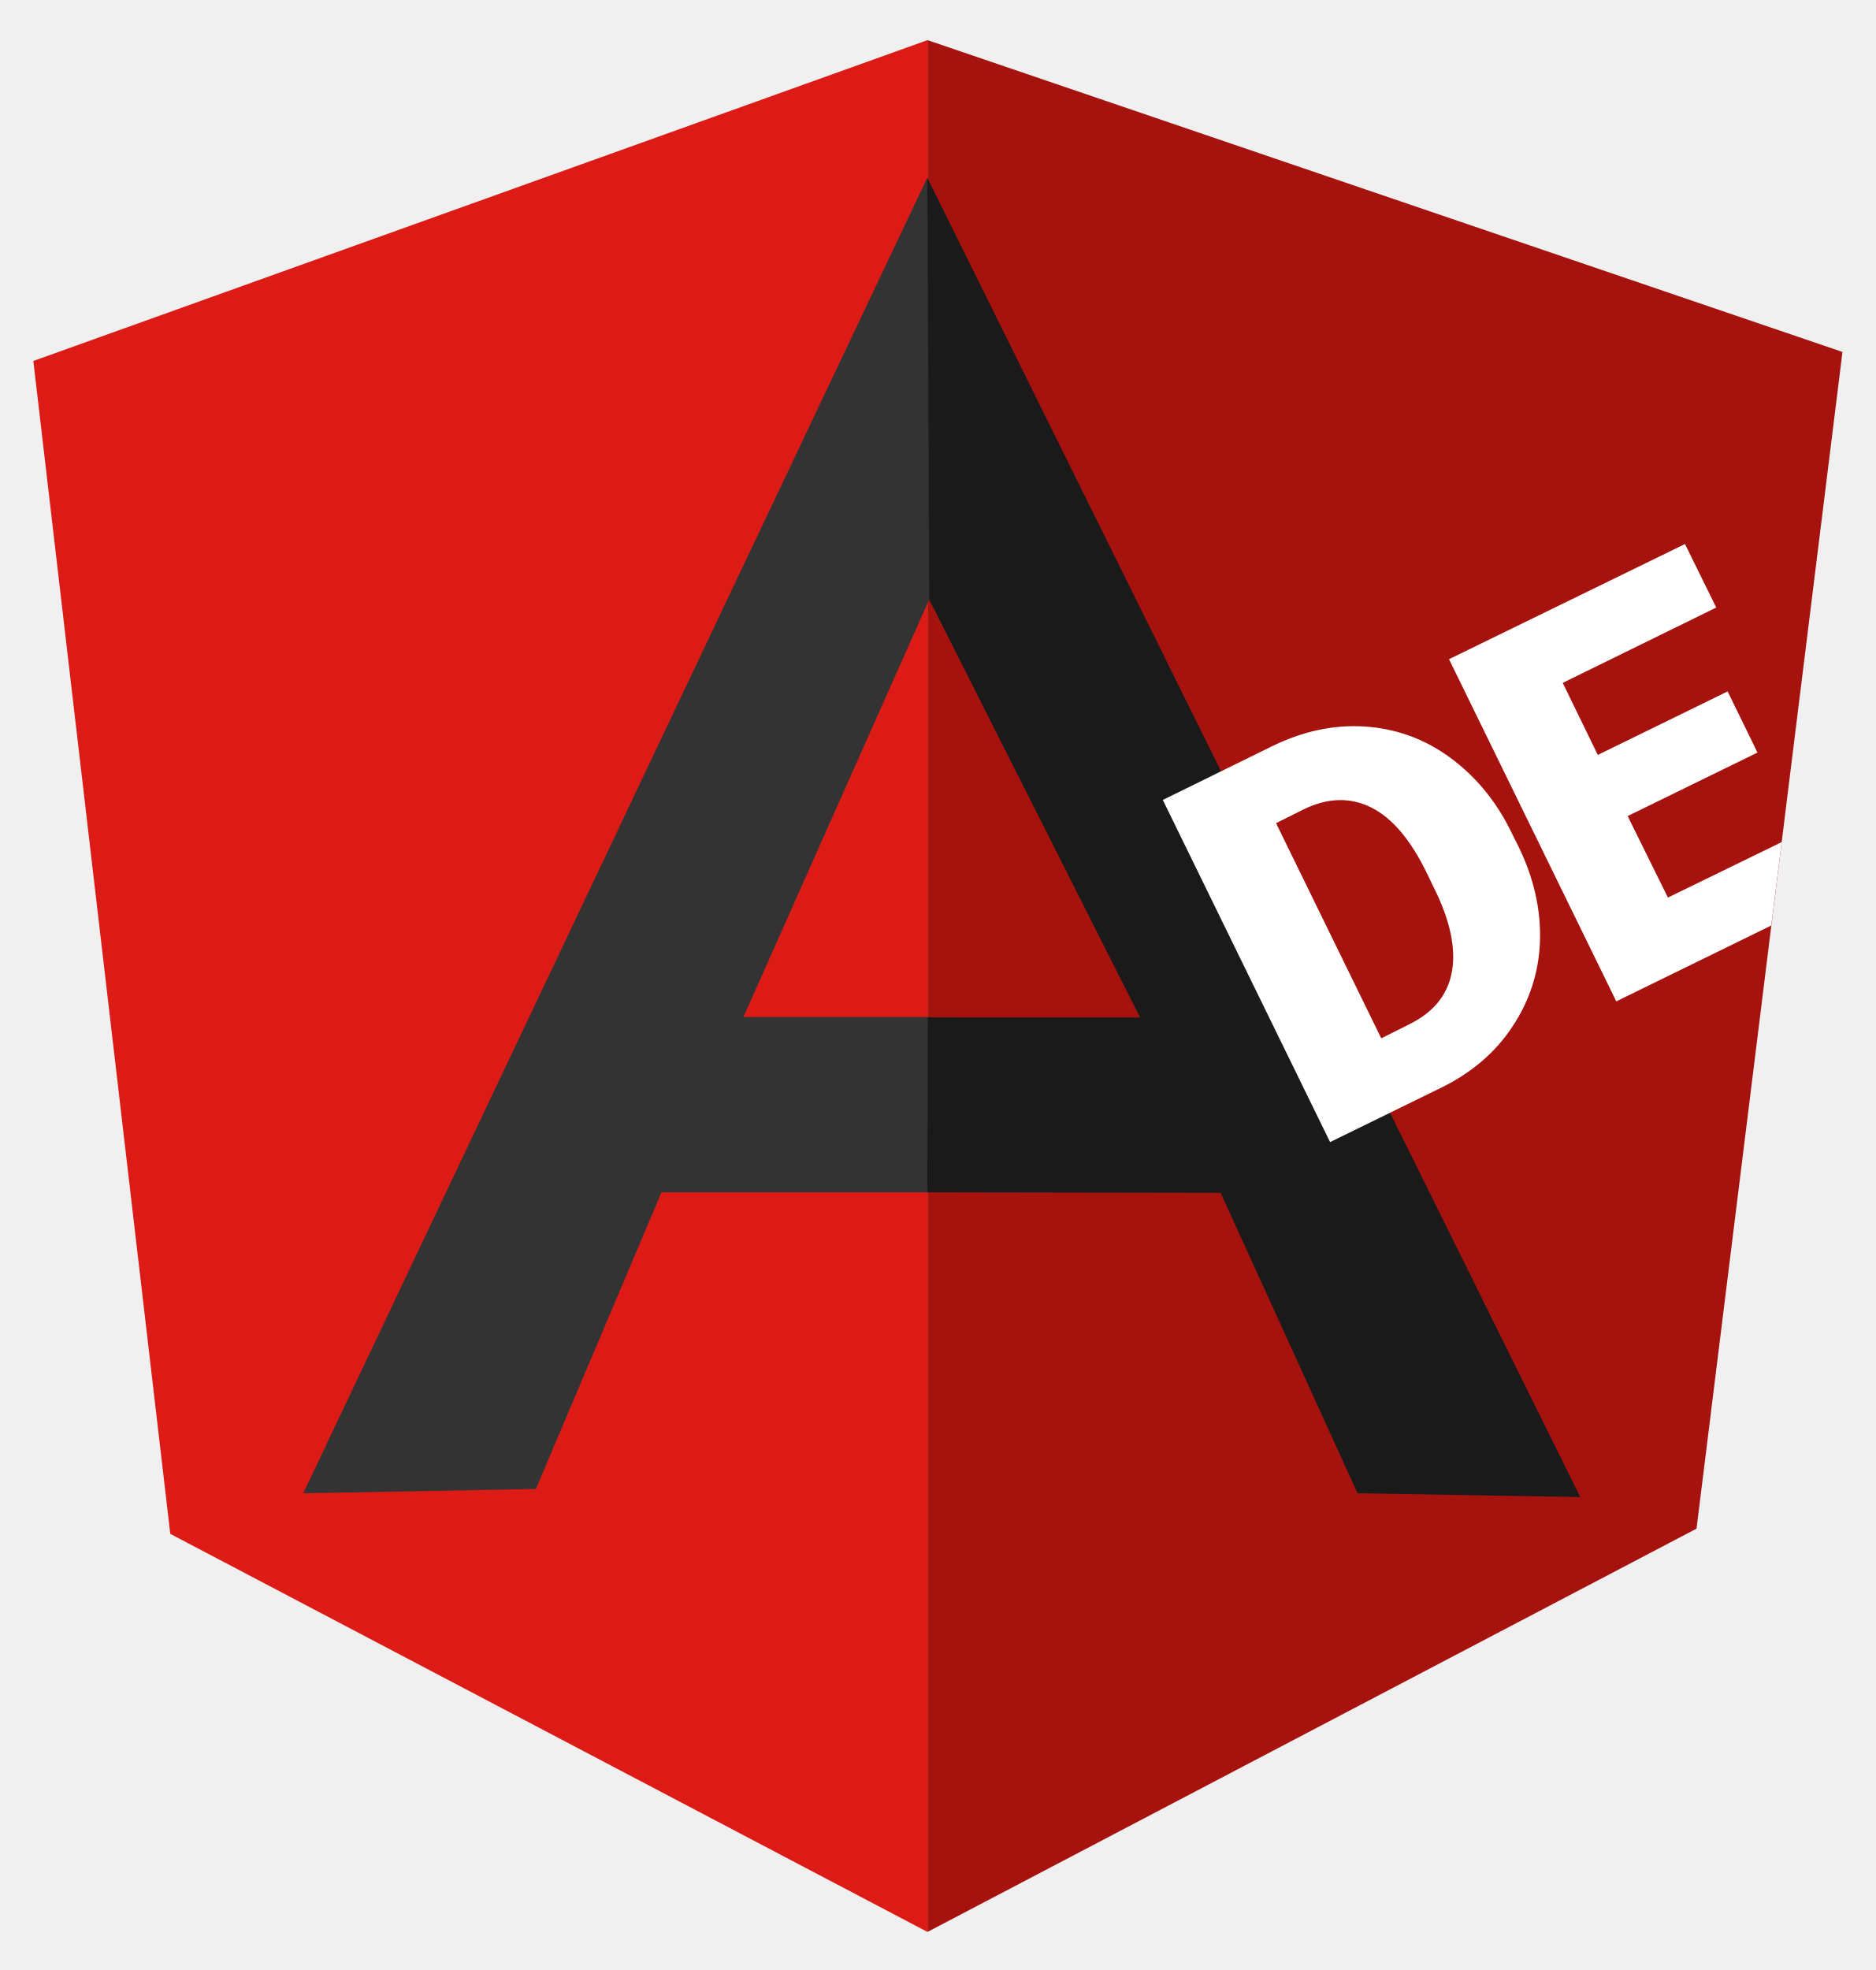
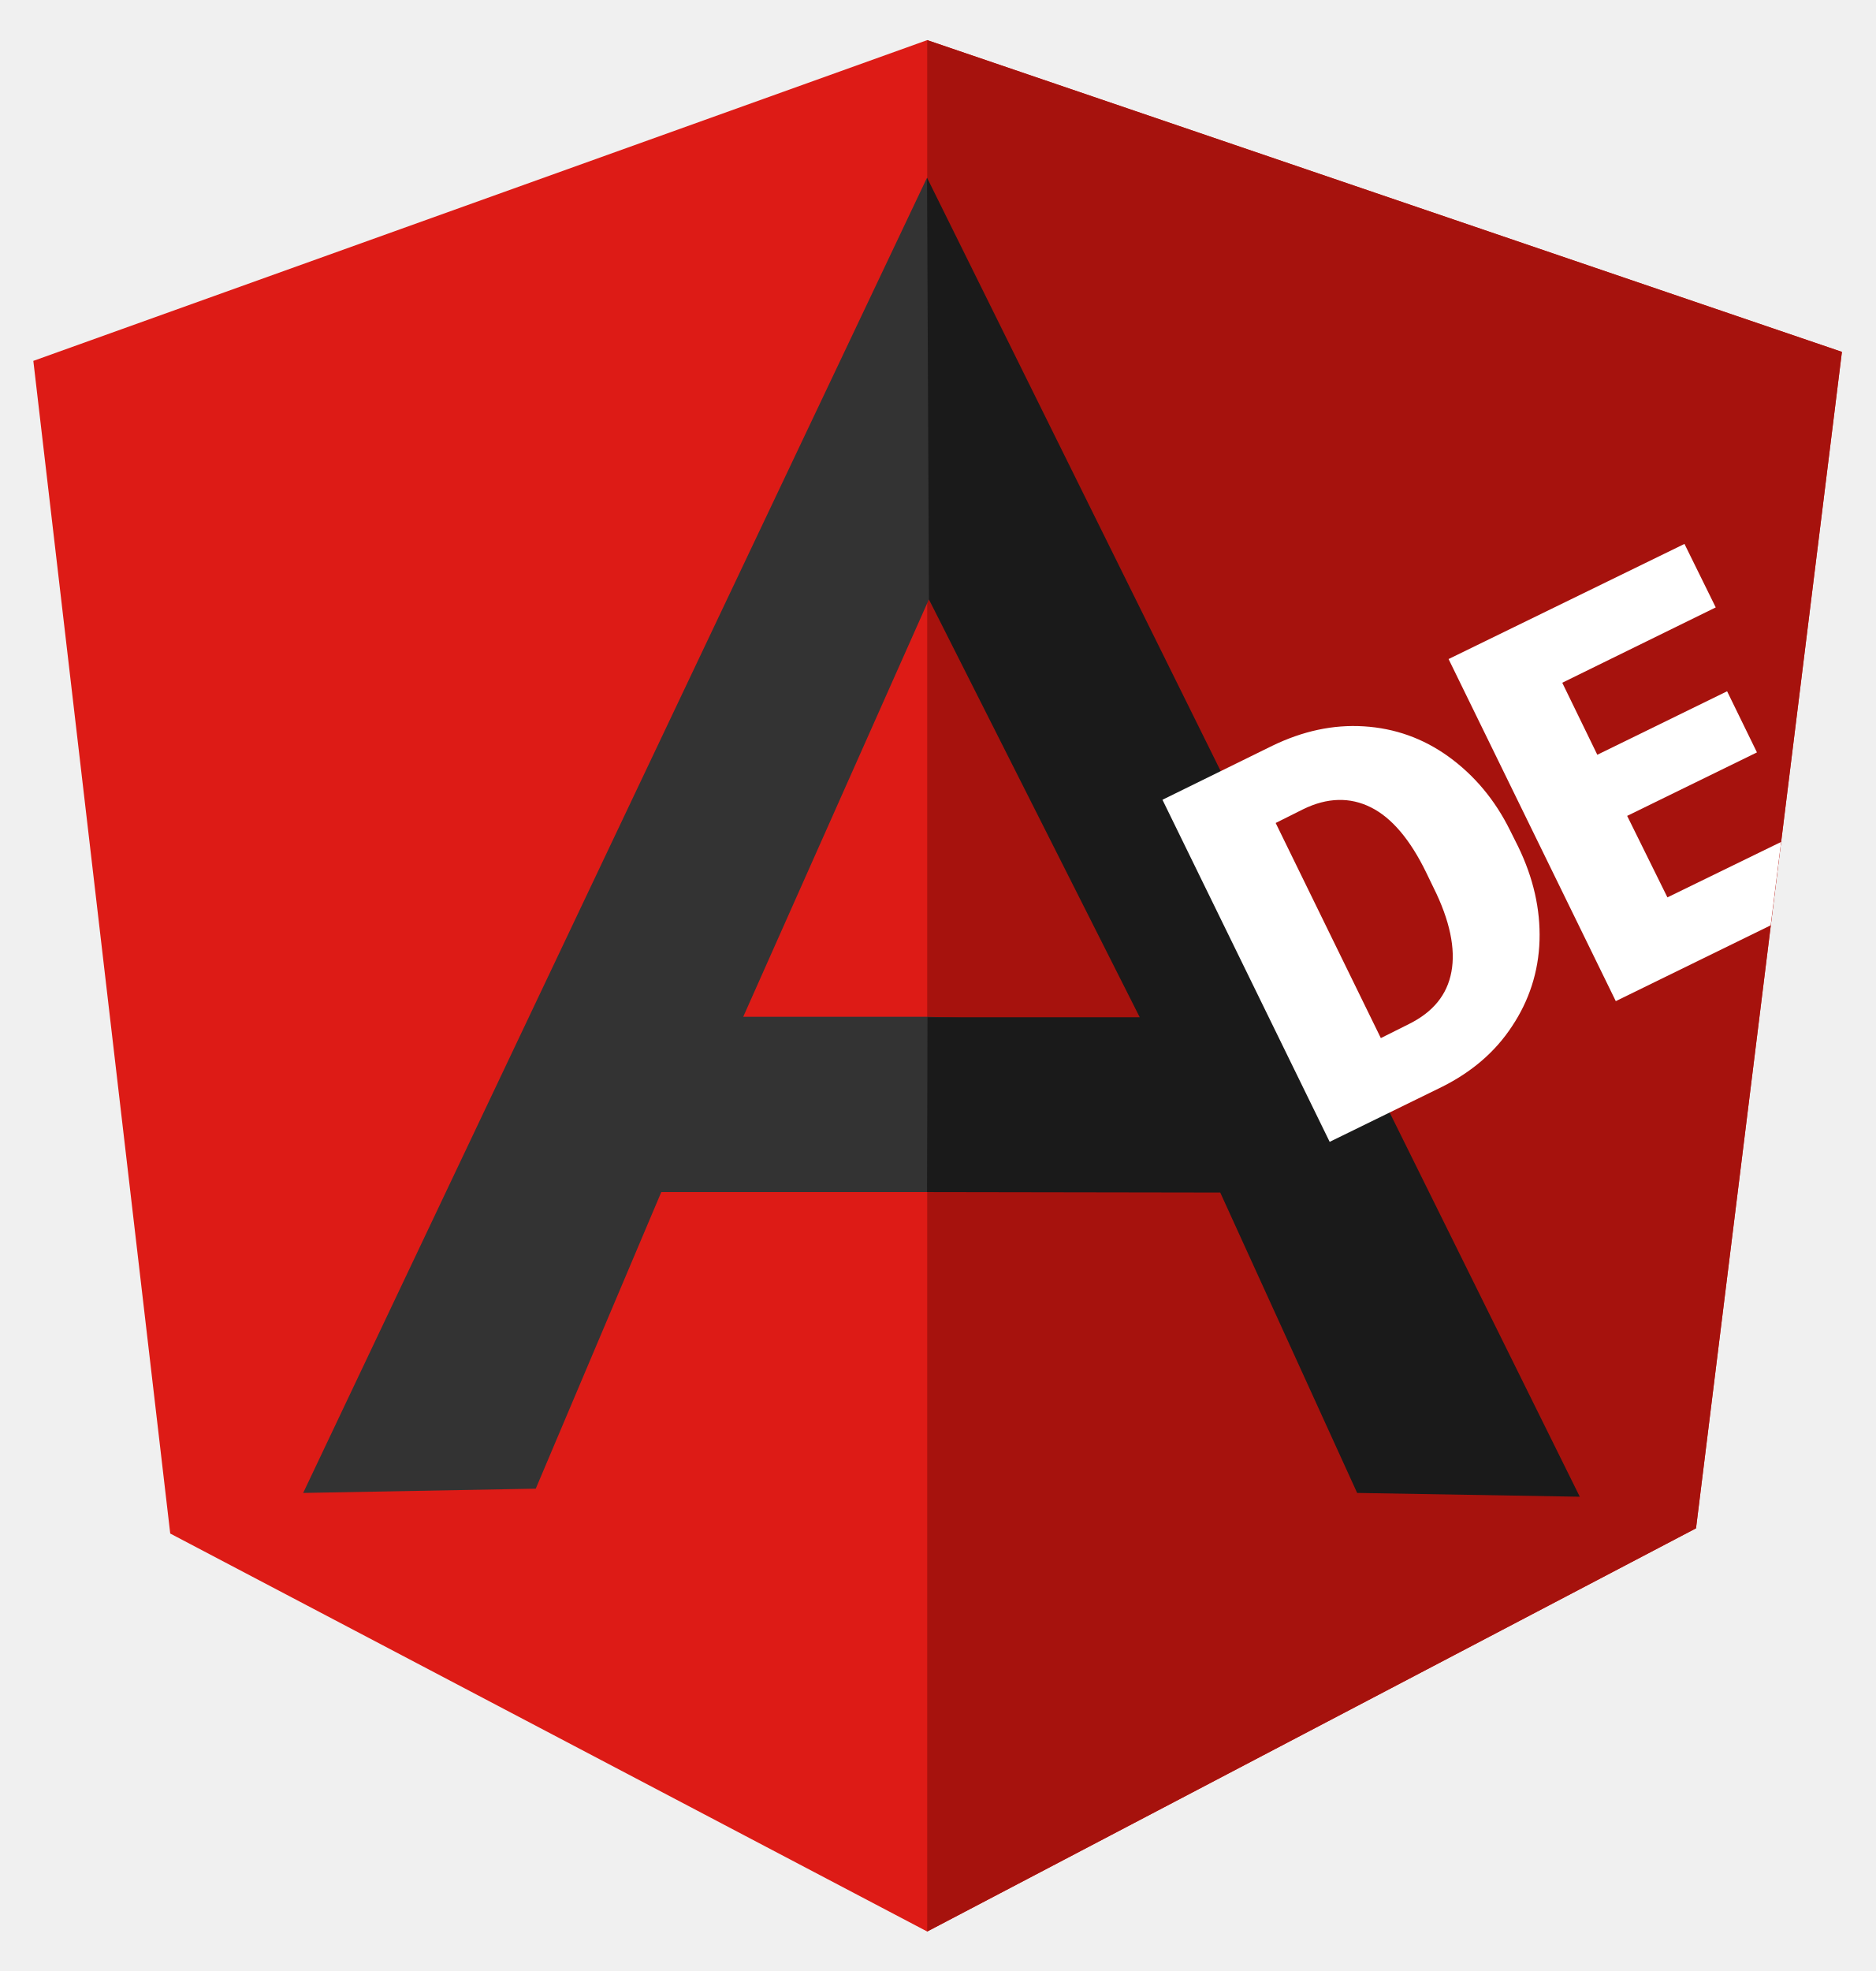
- <svg xmlns="http://www.w3.org/2000/svg" version="1.1" x="0px" y="0px" viewBox="0 0 395.8 415.7" style="enable-background:new 0 0 395.8 415.7;" xml:space="preserve">
-   <style type="text/css">
- 	.st0{fill:#A6120D;}
- 	.st1{fill:#DD1B16;}
- 	.st2{fill:#333333;}
- 	.st3{fill:#1A1A1A;}
- 	.st4{fill:#FFFFFF;}
- </style>
-   <g id="Layer_1">
-     <g id="Angular.DE" transform="translate(-58, -60)">
-       <g id="angular-de-logo" transform="translate(38.13652, 54.06826)">
-         <polygon id="Shape" class="st0" points="408.7,80.2 215.6,14.4 215.6,413.6 377.9,328.5    " />
-         <polygon id="Shape_1_" class="st1" points="26.9,82.1 55.8,329.6 215.6,413.6 215.6,14.4    " />
+ <svg xmlns="http://www.w3.org/2000/svg" width="100%" height="100%" viewBox="0 0 396 416" version="1.1" xml:space="preserve" style="fill-rule:evenodd;clip-rule:evenodd;stroke-linejoin:round;stroke-miterlimit:2;">
+   <g transform="matrix(1,0,0,1,-19.8635,-5.93174)">
+     <g id="Layer_1">
+       <g id="Angular.DE">
+         <g id="angular-de-logo">
+           <g id="Shape" transform="matrix(1,0,0,1,19.8635,5.93174)">
+             <path d="M35.937,323.668L7.037,76.168L195.737,8.468L388.837,74.268L358.037,322.568L195.737,407.668L35.937,323.668Z" style="fill:rgb(221,27,22);fill-rule:nonzero;" />
+           </g>
+           <path id="Shape1" d="M408.7,80.2L215.6,14.4L215.6,413.6L377.9,328.5L408.7,80.2Z" style="fill:rgb(166,18,13);fill-rule:nonzero;" />
+         </g>
      </g>
    </g>
  </g>
  <g id="Layer_2">
-     <path id="Shape_2_" class="st2" d="M249.1,228l-53.3,23.6h-56.2l-26.5,62.6L64,315.1L195.7,37.5L249.1,228L249.1,228z M243.9,216.1   l-47.8-89.6l-39.2,88.1h38.9L243.9,216.1L243.9,216.1z" />
-     <polygon id="Shape_3_" class="st3" points="195.7,37.5 196.1,126.5 240.6,214.7 195.8,214.7 195.7,251.6 257.6,251.7 286.5,315.1   333.5,315.9  " />
+     <path id="Shape_2_" d="M249.1,228L195.8,251.6L139.6,251.6L113.1,314.2L64,315.1L195.7,37.5L249.1,228ZM243.9,216.1L196.1,126.5L156.9,214.6L195.8,214.6L243.9,216.1Z" style="fill:rgb(51,51,51);fill-rule:nonzero;" />
+     <path id="Shape_3_" d="M195.7,37.5L196.1,126.5L240.6,214.7L195.8,214.7L195.7,251.6L257.6,251.7L286.5,315.1L333.5,315.9L195.7,37.5Z" style="fill:rgb(26,26,26);fill-rule:nonzero;" />
  </g>
  <g id="Layer_3">
-     <path class="st4" d="M318.8,175.3c-3.2-6.5-7.6-11.7-13-15.6c-5.4-3.9-11.4-6-17.9-6.4c-6.5-0.4-12.9,1-19.3,4.1l-23.2,11.4   l35.3,72.2l23.7-11.6c6.2-3.1,11.2-7.3,14.8-12.8c3.6-5.4,5.6-11.5,5.8-18.1c0.2-6.6-1.3-13.2-4.5-19.8L318.8,175.3z M306.4,205.1   c-0.9,4.9-3.9,8.5-8.9,11l-6,3l-22.2-45.4l5.8-2.9c5.1-2.5,9.9-2.6,14.3-0.4c4.4,2.2,8.3,6.8,11.7,13.8l1.5,3.1   C306.1,194.3,307.3,200.3,306.4,205.1z" />
-     <polygon class="st4" points="343.5,172.2 370.9,158.8 364.6,145.9 337.2,159.3 329.8,144.1 362.2,128.2 355.6,114.8 305.8,139.1   341.1,211.3 373.8,195.3 376,177.7 352,189.4  " />
+     <path d="M318.8,175.3C315.6,168.8 311.2,163.6 305.8,159.7C300.4,155.8 294.4,153.7 287.9,153.3C281.4,152.9 275,154.3 268.6,157.4L245.4,168.8L280.7,241L304.4,229.4C310.6,226.3 315.6,222.1 319.2,216.6C322.8,211.2 324.8,205.1 325,198.5C325.2,191.9 323.7,185.3 320.5,178.7L318.8,175.3ZM306.4,205.1C305.5,210 302.5,213.6 297.5,216.1L291.5,219.1L269.3,173.7L275.1,170.8C280.2,168.3 285,168.2 289.4,170.4C293.8,172.6 297.7,177.2 301.1,184.2L302.6,187.3C306.1,194.3 307.3,200.3 306.4,205.1Z" style="fill:white;fill-rule:nonzero;" />
+     <path d="M343.5,172.2L370.9,158.8L364.6,145.9L337.2,159.3L329.8,144.1L362.2,128.2L355.6,114.8L305.8,139.1L341.1,211.3L373.8,195.3L376,177.7L352,189.4L343.5,172.2Z" style="fill:white;fill-rule:nonzero;" />
  </g>
</svg>
